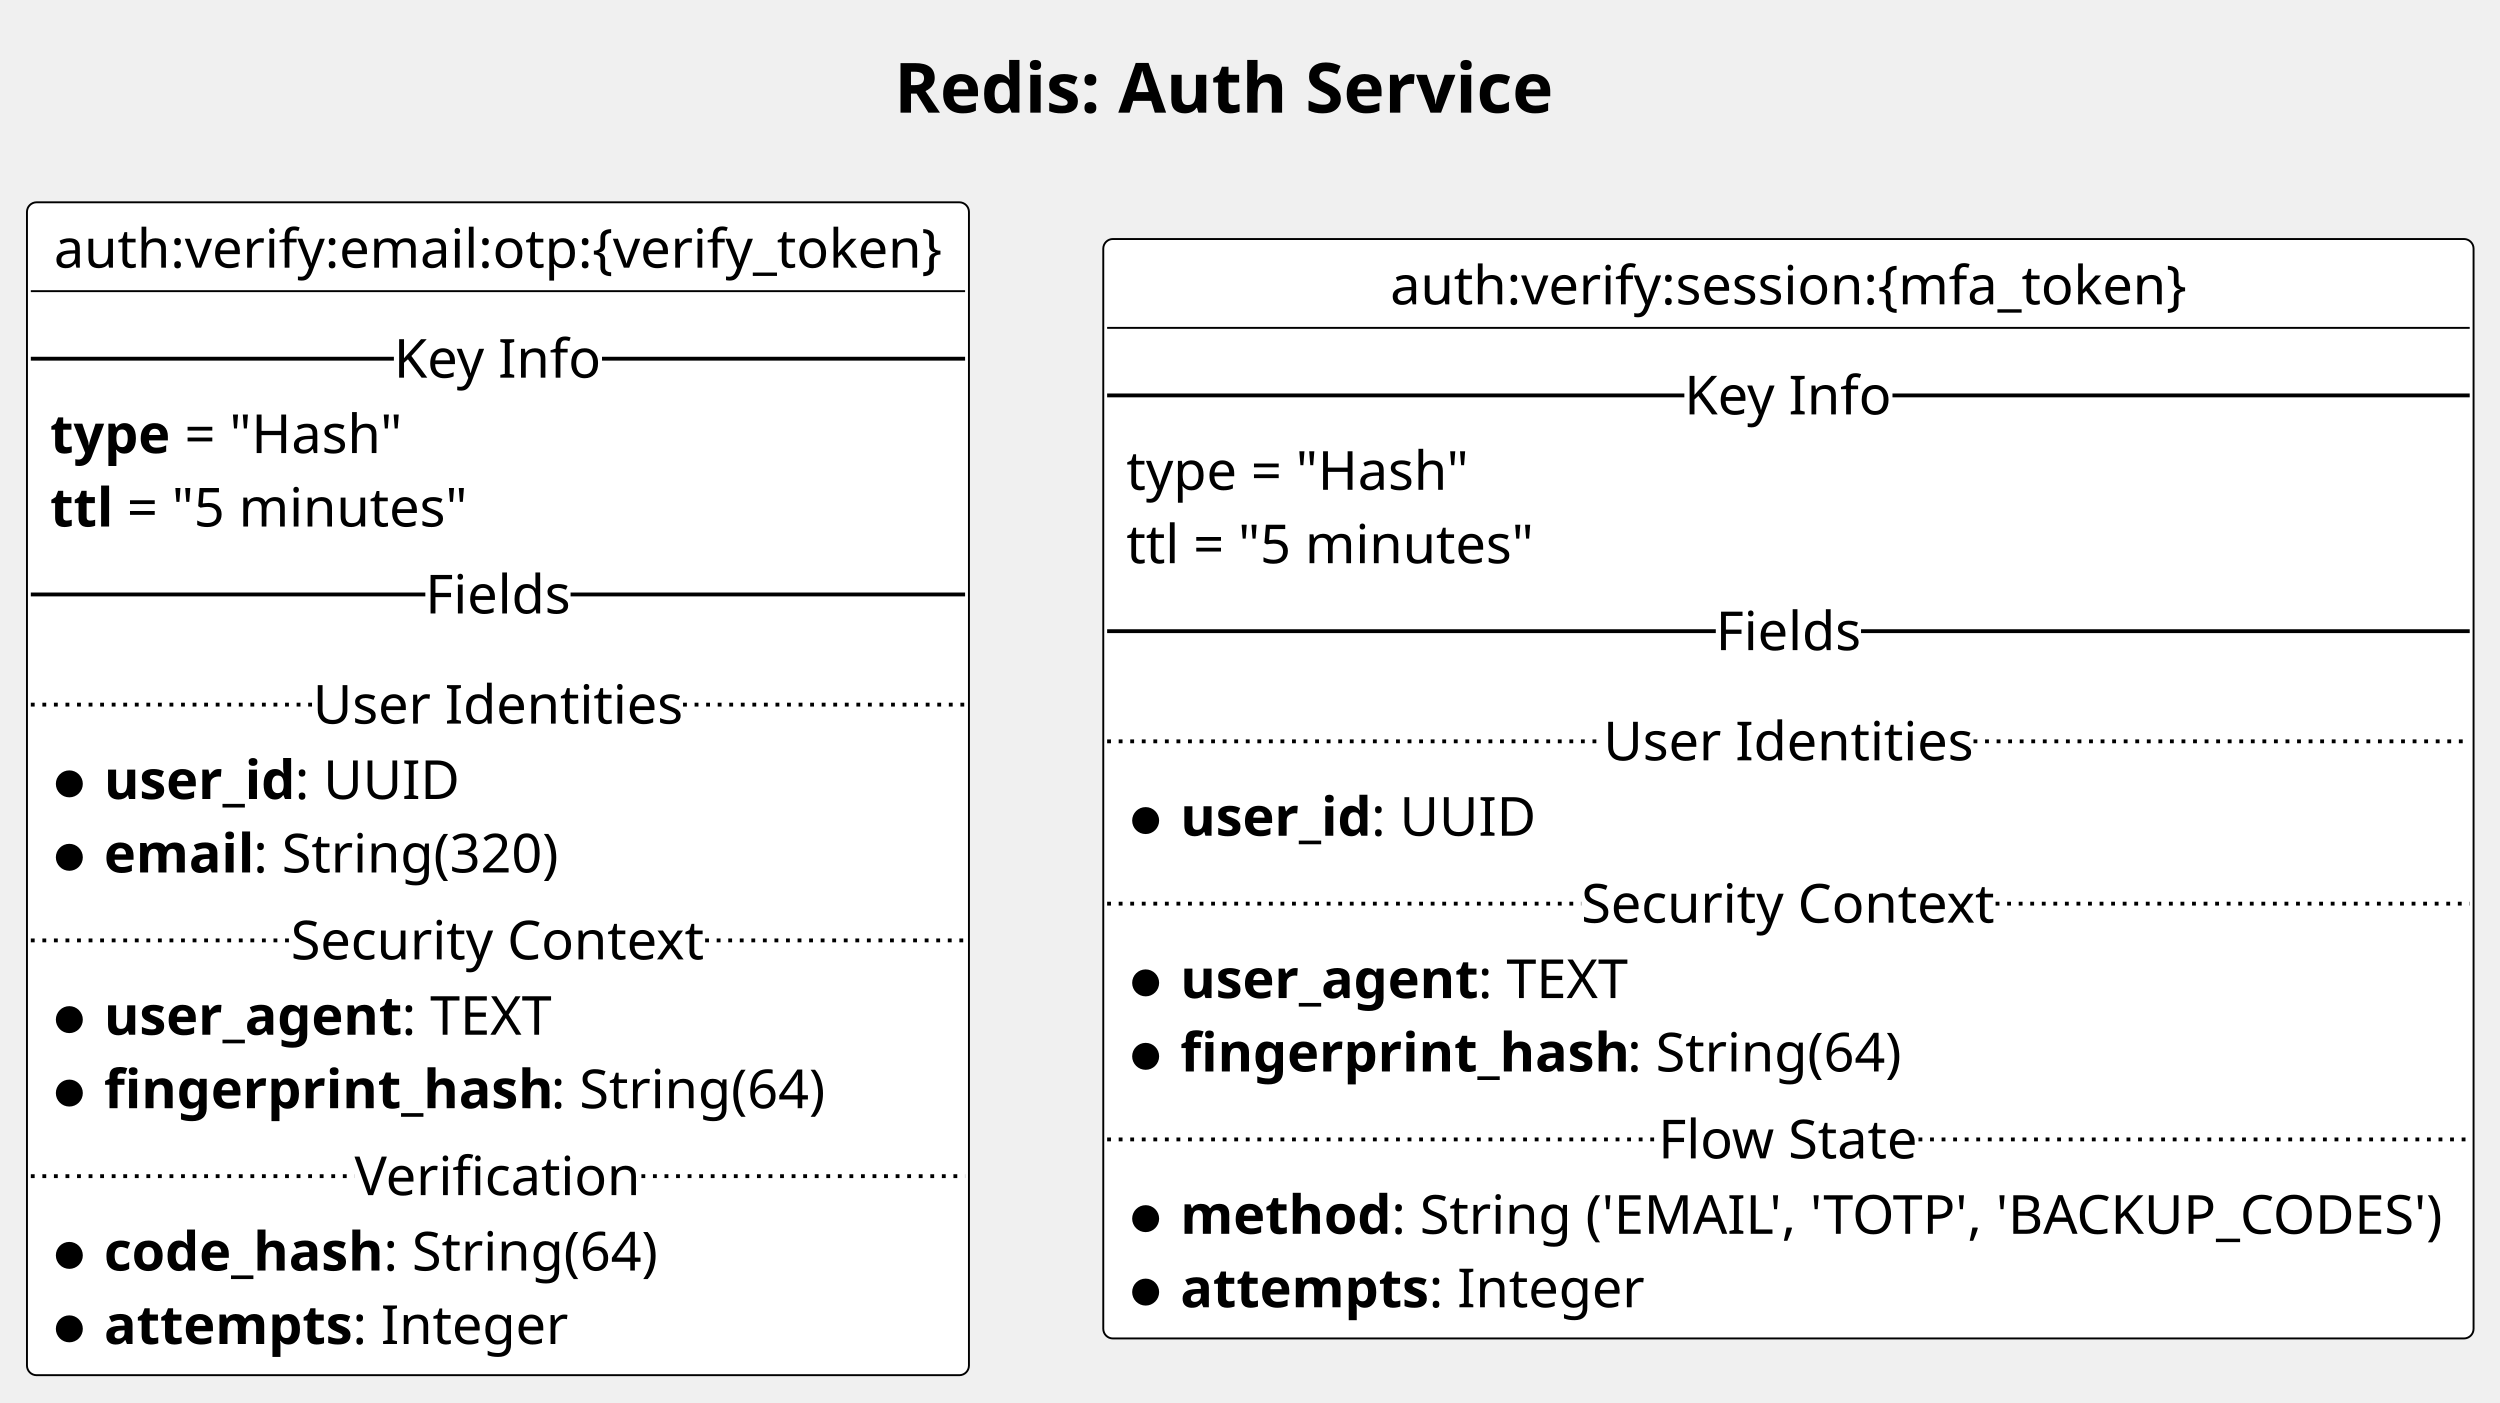
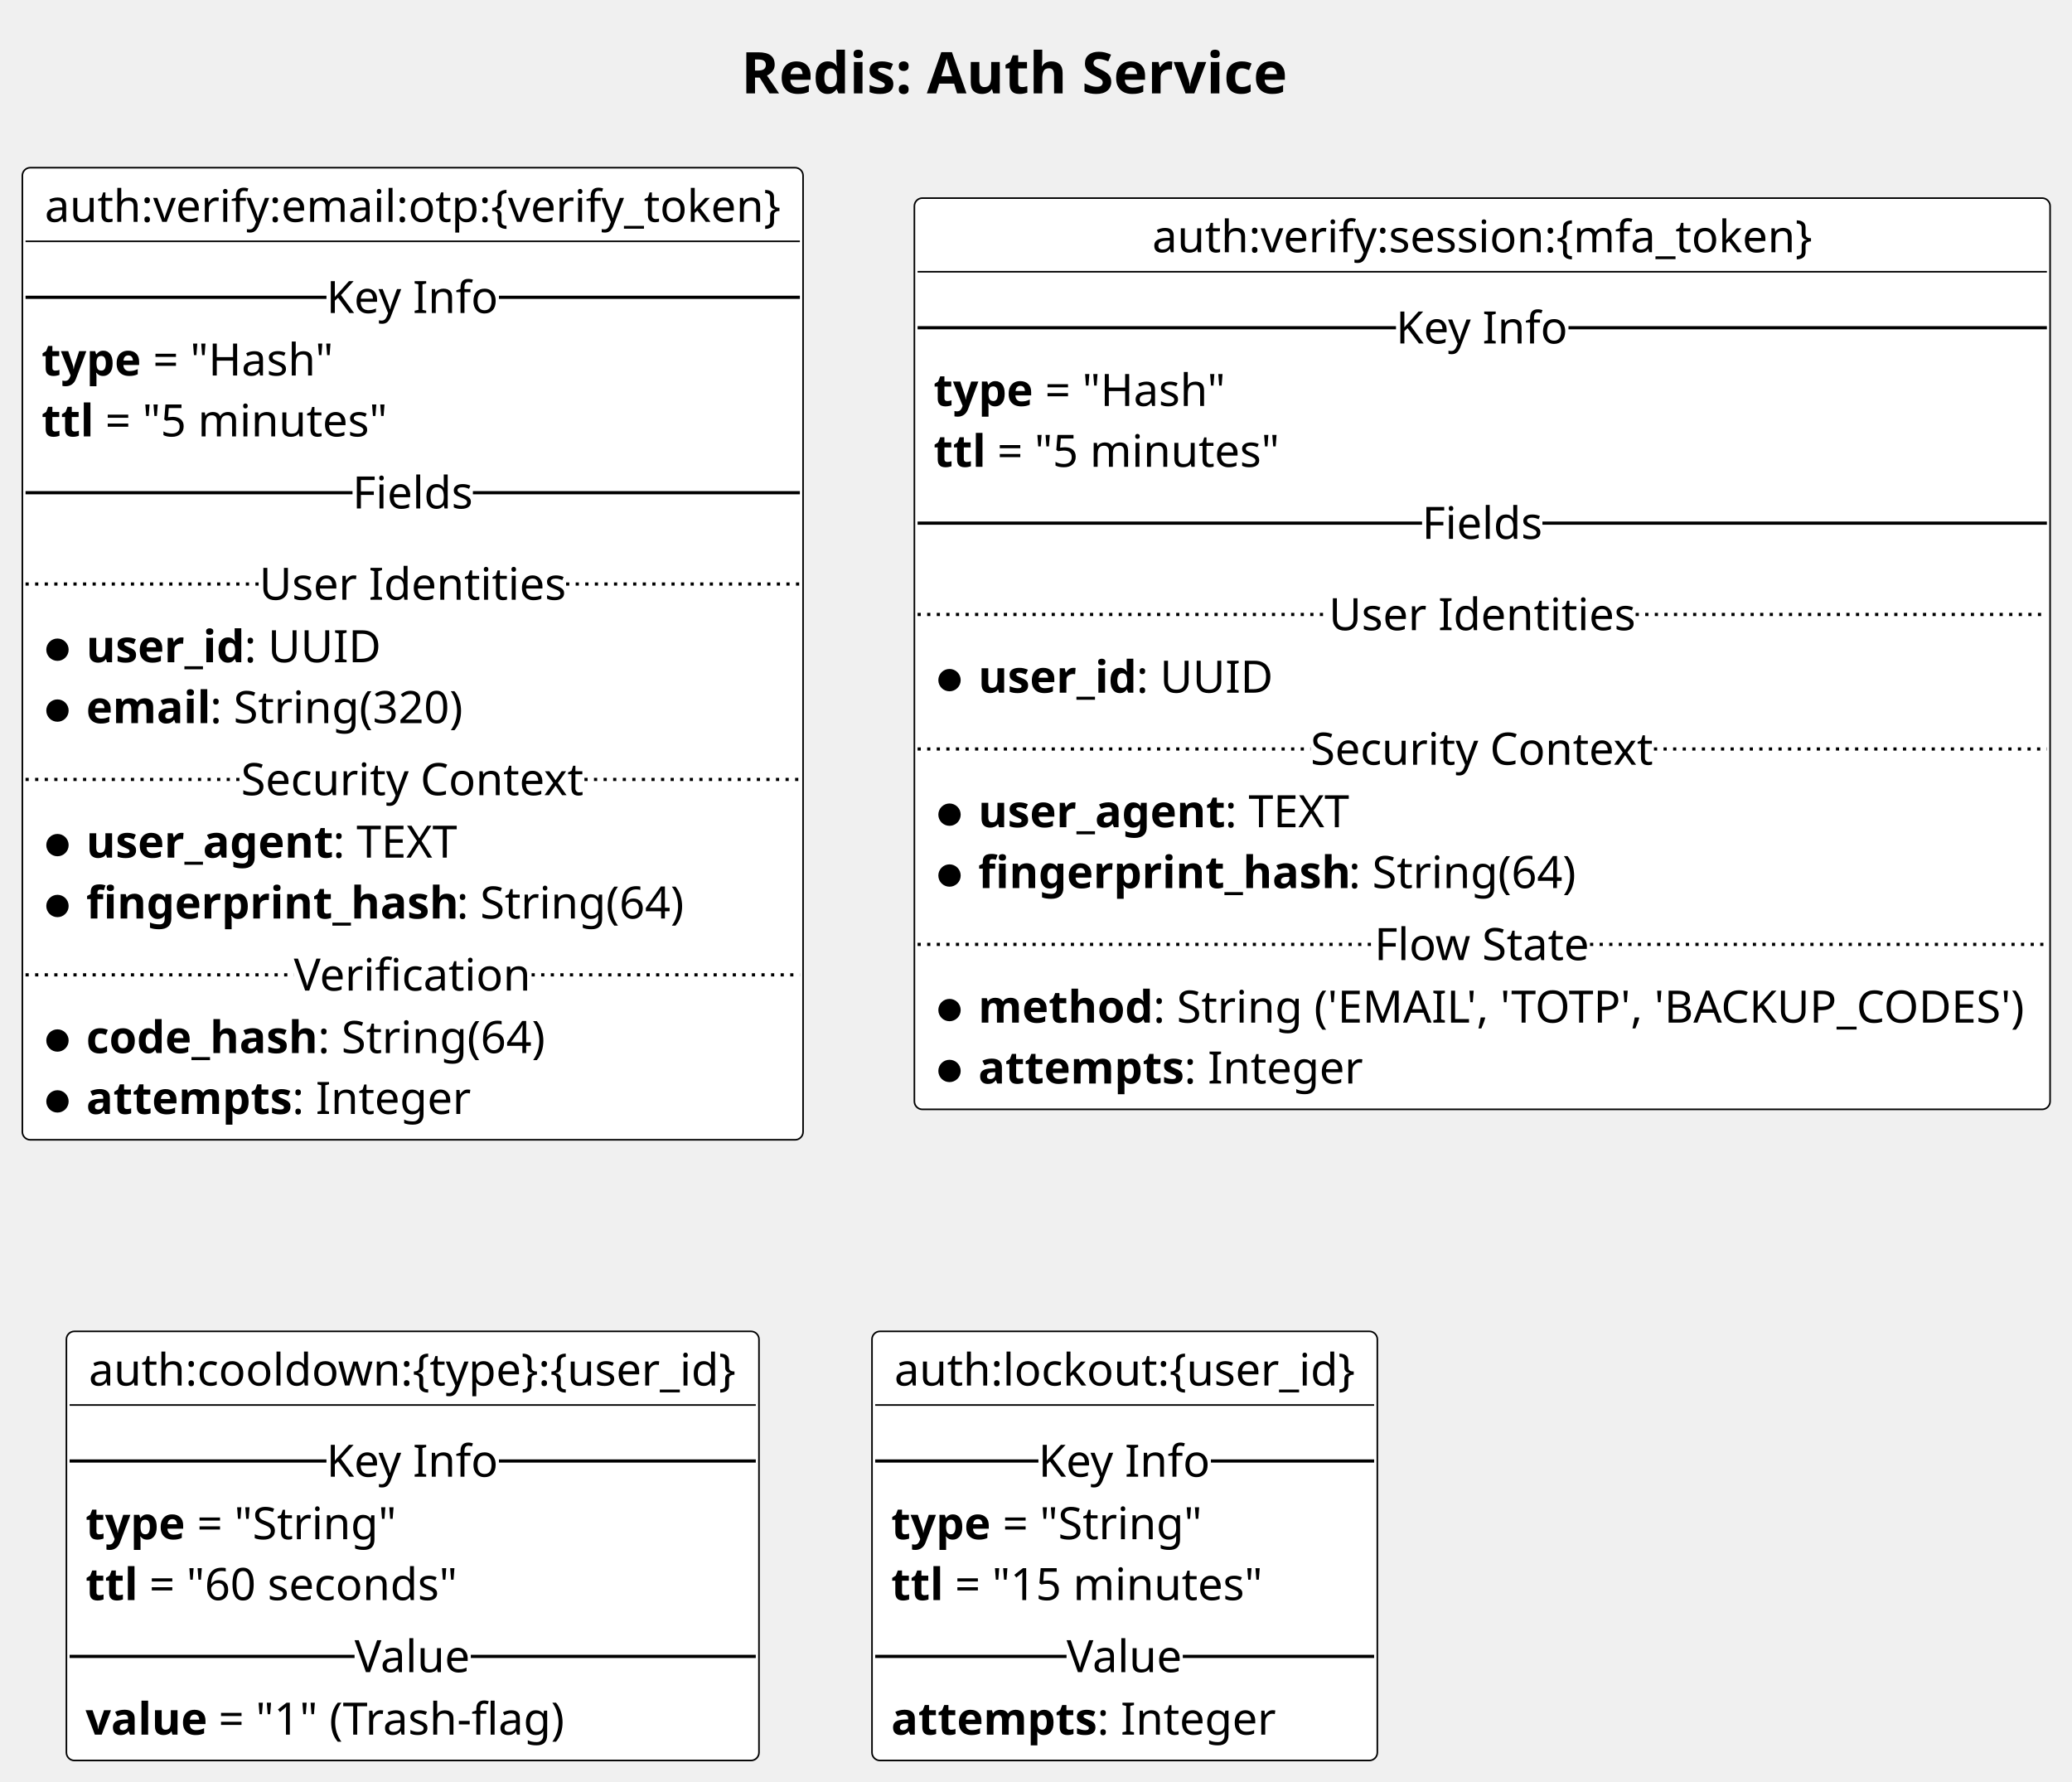
- <svg xmlns="http://www.w3.org/2000/svg" contentStyleType="text/css" data-diagram-type="CLASS" height="364px" preserveAspectRatio="none" style="width:649px;height:364px;background:#FFFFFF;" version="1.1" viewBox="0 0 649 364" width="649px" zoomAndPan="magnify">
+ <svg xmlns="http://www.w3.org/2000/svg" contentStyleType="text/css" data-diagram-type="CLASS" height="558px" preserveAspectRatio="none" style="width:649px;height:558px;background:#FFFFFF;" version="1.1" viewBox="0 0 649 558" width="649px" zoomAndPan="magnify">
  <defs />
  <g>
    <g class="title" data-source-line="12">
      <text fill="#000000" font-family="sans-serif" font-size="18" font-weight="bold" lengthAdjust="spacing" textLength="170.837" x="232.15" y="29.242">Redis: Auth Service</text>
    </g>
    <g class="entity" data-qualified-name="EmailOTP" data-source-line="14" id="ent0002">
      <rect fill="#FFFFFF" height="304.485" rx="2.5" ry="2.5" style="stroke:#000000;stroke-width:0.5;" width="244.537" x="7" y="52.516" />
      <text fill="#000000" font-family="sans-serif" font-size="14" lengthAdjust="spacing" textLength="230.537" x="14" y="69.482">auth:verify:email:otp:{verify_token}</text>
      <line style="stroke:#000000;stroke-width:0.5;" x1="8" x2="250.537" y1="75.584" y2="75.584" />
      <text fill="#000000" font-family="sans-serif" font-size="14" font-weight="bold" lengthAdjust="spacing" textLength="31.276" x="13" y="117.618">type</text>
      <text fill="#000000" font-family="sans-serif" font-size="14" lengthAdjust="spacing" textLength="56.658" x="47.916" y="117.618">= "Hash"</text>
      <text fill="#000000" font-family="sans-serif" font-size="14" font-weight="bold" lengthAdjust="spacing" textLength="16.324" x="13" y="136.685">ttl</text>
      <text fill="#000000" font-family="sans-serif" font-size="14" lengthAdjust="spacing" textLength="88.382" x="32.964" y="136.685">= "5 minutes"</text>
      <line style="stroke:#000000;stroke-width:1;" x1="8" x2="102.256" y1="93.118" y2="93.118" />
      <text fill="#000000" font-family="sans-serif" font-size="14" lengthAdjust="spacing" textLength="54.026" x="102.256" y="98.05">Key Info</text>
      <line style="stroke:#000000;stroke-width:1;" x1="156.281" x2="250.537" y1="93.118" y2="93.118" />
      <line style="stroke:#000000;stroke-width:1;" x1="8" x2="110.418" y1="154.321" y2="154.321" />
      <text fill="#000000" font-family="sans-serif" font-size="14" lengthAdjust="spacing" textLength="37.702" x="110.418" y="159.253">Fields</text>
      <line style="stroke:#000000;stroke-width:1;" x1="148.119" x2="250.537" y1="154.321" y2="154.321" />
      <g data-visibility-modifier="IE_MANDATORY">
        <ellipse cx="18" cy="203.491" fill="#000000" rx="3" ry="3" style="stroke:#000000;stroke-width:1;" />
      </g>
      <text fill="#000000" font-family="sans-serif" font-size="14" font-weight="bold" lengthAdjust="spacing" textLength="49.532" x="27" y="207.423">user_id</text>
      <text fill="#000000" font-family="sans-serif" font-size="14" lengthAdjust="spacing" textLength="42.826" x="76.532" y="207.423">: UUID</text>
      <g data-visibility-modifier="IE_MANDATORY">
        <ellipse cx="18" cy="222.559" fill="#000000" rx="3" ry="3" style="stroke:#000000;stroke-width:1;" />
      </g>
      <text fill="#000000" font-family="sans-serif" font-size="14" font-weight="bold" lengthAdjust="spacing" textLength="38.752" x="27" y="226.491">email</text>
      <text fill="#000000" font-family="sans-serif" font-size="14" lengthAdjust="spacing" textLength="79.212" x="65.752" y="226.491">: String(320)</text>
      <line style="stroke:#000000;stroke-width:1;stroke-dasharray:1,2;" x1="8" x2="81.221" y1="182.923" y2="182.923" />
      <text fill="#000000" font-family="sans-serif" font-size="14" lengthAdjust="spacing" textLength="96.096" x="81.221" y="187.855">User Identities</text>
      <line style="stroke:#000000;stroke-width:1;stroke-dasharray:1,2;" x1="177.316" x2="250.537" y1="182.923" y2="182.923" />
      <g data-visibility-modifier="IE_MANDATORY">
        <ellipse cx="18" cy="264.695" fill="#000000" rx="3" ry="3" style="stroke:#000000;stroke-width:1;" />
      </g>
      <text fill="#000000" font-family="sans-serif" font-size="14" font-weight="bold" lengthAdjust="spacing" textLength="77.266" x="27" y="268.627">user_agent</text>
      <text fill="#000000" font-family="sans-serif" font-size="14" lengthAdjust="spacing" textLength="38.948" x="104.266" y="268.627">: TEXT</text>
      <g data-visibility-modifier="IE_MANDATORY">
        <ellipse cx="18" cy="283.763" fill="#000000" rx="3" ry="3" style="stroke:#000000;stroke-width:1;" />
      </g>
      <text fill="#000000" font-family="sans-serif" font-size="14" font-weight="bold" lengthAdjust="spacing" textLength="116.004" x="27" y="287.695">fingerprint_hash</text>
      <text fill="#000000" font-family="sans-serif" font-size="14" lengthAdjust="spacing" textLength="71.204" x="143.004" y="287.695">: String(64)</text>
      <line style="stroke:#000000;stroke-width:1;stroke-dasharray:1,2;" x1="8" x2="75.488" y1="244.127" y2="244.127" />
      <text fill="#000000" font-family="sans-serif" font-size="14" lengthAdjust="spacing" textLength="107.562" x="75.488" y="249.059">Security Context</text>
      <line style="stroke:#000000;stroke-width:1;stroke-dasharray:1,2;" x1="183.049" x2="250.537" y1="244.127" y2="244.127" />
      <g data-visibility-modifier="IE_MANDATORY">
        <ellipse cx="18" cy="325.899" fill="#000000" rx="3" ry="3" style="stroke:#000000;stroke-width:1;" />
      </g>
      <text fill="#000000" font-family="sans-serif" font-size="14" font-weight="bold" lengthAdjust="spacing" textLength="72.548" x="27" y="329.831">code_hash</text>
      <text fill="#000000" font-family="sans-serif" font-size="14" lengthAdjust="spacing" textLength="71.204" x="99.548" y="329.831">: String(64)</text>
      <g data-visibility-modifier="IE_MANDATORY">
        <ellipse cx="18" cy="344.967" fill="#000000" rx="3" ry="3" style="stroke:#000000;stroke-width:1;" />
      </g>
      <text fill="#000000" font-family="sans-serif" font-size="14" font-weight="bold" lengthAdjust="spacing" textLength="64.498" x="27" y="348.899">attempts</text>
      <text fill="#000000" font-family="sans-serif" font-size="14" lengthAdjust="spacing" textLength="56.028" x="91.498" y="348.899">: Integer</text>
      <line style="stroke:#000000;stroke-width:1;stroke-dasharray:1,2;" x1="8" x2="92.029" y1="305.331" y2="305.331" />
      <text fill="#000000" font-family="sans-serif" font-size="14" lengthAdjust="spacing" textLength="74.48" x="92.029" y="310.263">Verification</text>
      <line style="stroke:#000000;stroke-width:1;stroke-dasharray:1,2;" x1="166.508" x2="250.537" y1="305.331" y2="305.331" />
    </g>
    <g class="entity" data-qualified-name="MFASession" data-source-line="30" id="ent0003">
      <rect fill="#FFFFFF" height="285.417" rx="2.5" ry="2.5" style="stroke:#000000;stroke-width:0.5;" width="355.727" x="286.41" y="62.046" />
      <text fill="#000000" font-family="sans-serif" font-size="14" lengthAdjust="spacing" textLength="206.737" x="360.905" y="79.012">auth:verify:session:{mfa_token}</text>
      <line style="stroke:#000000;stroke-width:0.5;" x1="287.41" x2="641.137" y1="85.114" y2="85.114" />
-       <text fill="#000000" font-family="sans-serif" font-size="14" lengthAdjust="spacing" textLength="88.998" x="292.41" y="127.148">type = "Hash"</text>
-       <text fill="#000000" font-family="sans-serif" font-size="14" lengthAdjust="spacing" textLength="105.742" x="292.41" y="146.215">ttl = "5 minutes"</text>
+       <text fill="#000000" font-family="sans-serif" font-size="14" font-weight="bold" lengthAdjust="spacing" textLength="31.276" x="292.41" y="127.148">type</text>
+       <text fill="#000000" font-family="sans-serif" font-size="14" lengthAdjust="spacing" textLength="56.658" x="327.326" y="127.148">= "Hash"</text>
+       <text fill="#000000" font-family="sans-serif" font-size="14" font-weight="bold" lengthAdjust="spacing" textLength="16.324" x="292.41" y="146.215">ttl</text>
+       <text fill="#000000" font-family="sans-serif" font-size="14" lengthAdjust="spacing" textLength="88.382" x="312.374" y="146.215">= "5 minutes"</text>
      <line style="stroke:#000000;stroke-width:1;" x1="287.41" x2="437.26" y1="102.648" y2="102.648" />
      <text fill="#000000" font-family="sans-serif" font-size="14" lengthAdjust="spacing" textLength="54.026" x="437.26" y="107.58">Key Info</text>
      <line style="stroke:#000000;stroke-width:1;" x1="491.286" x2="641.137" y1="102.648" y2="102.648" />
      <line style="stroke:#000000;stroke-width:1;" x1="287.41" x2="445.422" y1="163.851" y2="163.851" />
      <text fill="#000000" font-family="sans-serif" font-size="14" lengthAdjust="spacing" textLength="37.702" x="445.422" y="168.783">Fields</text>
      <line style="stroke:#000000;stroke-width:1;" x1="483.124" x2="641.137" y1="163.851" y2="163.851" />
      <g data-visibility-modifier="IE_MANDATORY">
        <ellipse cx="297.41" cy="213.021" fill="#000000" rx="3" ry="3" style="stroke:#000000;stroke-width:1;" />
      </g>
      <text fill="#000000" font-family="sans-serif" font-size="14" font-weight="bold" lengthAdjust="spacing" textLength="49.532" x="306.41" y="216.953">user_id</text>
      <text fill="#000000" font-family="sans-serif" font-size="14" lengthAdjust="spacing" textLength="42.826" x="355.942" y="216.953">: UUID</text>
      <line style="stroke:#000000;stroke-width:1;stroke-dasharray:1,2;" x1="287.41" x2="416.226" y1="192.453" y2="192.453" />
      <text fill="#000000" font-family="sans-serif" font-size="14" lengthAdjust="spacing" textLength="96.096" x="416.226" y="197.385">User Identities</text>
      <line style="stroke:#000000;stroke-width:1;stroke-dasharray:1,2;" x1="512.321" x2="641.137" y1="192.453" y2="192.453" />
      <g data-visibility-modifier="IE_MANDATORY">
        <ellipse cx="297.41" cy="255.157" fill="#000000" rx="3" ry="3" style="stroke:#000000;stroke-width:1;" />
      </g>
      <text fill="#000000" font-family="sans-serif" font-size="14" font-weight="bold" lengthAdjust="spacing" textLength="77.266" x="306.41" y="259.089">user_agent</text>
      <text fill="#000000" font-family="sans-serif" font-size="14" lengthAdjust="spacing" textLength="38.948" x="383.676" y="259.089">: TEXT</text>
      <g data-visibility-modifier="IE_MANDATORY">
        <ellipse cx="297.41" cy="274.225" fill="#000000" rx="3" ry="3" style="stroke:#000000;stroke-width:1;" />
      </g>
      <text fill="#000000" font-family="sans-serif" font-size="14" font-weight="bold" lengthAdjust="spacing" textLength="116.004" x="306.41" y="278.157">fingerprint_hash</text>
      <text fill="#000000" font-family="sans-serif" font-size="14" lengthAdjust="spacing" textLength="71.204" x="422.414" y="278.157">: String(64)</text>
      <line style="stroke:#000000;stroke-width:1;stroke-dasharray:1,2;" x1="287.41" x2="410.493" y1="234.589" y2="234.589" />
      <text fill="#000000" font-family="sans-serif" font-size="14" lengthAdjust="spacing" textLength="107.562" x="410.493" y="239.521">Security Context</text>
      <line style="stroke:#000000;stroke-width:1;stroke-dasharray:1,2;" x1="518.054" x2="641.137" y1="234.589" y2="234.589" />
      <g data-visibility-modifier="IE_MANDATORY">
        <ellipse cx="297.41" cy="316.361" fill="#000000" rx="3" ry="3" style="stroke:#000000;stroke-width:1;" />
      </g>
      <text fill="#000000" font-family="sans-serif" font-size="14" font-weight="bold" lengthAdjust="spacing" textLength="54.782" x="306.41" y="320.293">method</text>
      <text fill="#000000" font-family="sans-serif" font-size="14" lengthAdjust="spacing" textLength="274.945" x="361.192" y="320.293">: String ('EMAIL', 'TOTP', 'BACKUP_CODES')</text>
      <g data-visibility-modifier="IE_MANDATORY">
        <ellipse cx="297.41" cy="335.429" fill="#000000" rx="3" ry="3" style="stroke:#000000;stroke-width:1;" />
      </g>
      <text fill="#000000" font-family="sans-serif" font-size="14" font-weight="bold" lengthAdjust="spacing" textLength="64.498" x="306.41" y="339.361">attempts</text>
      <text fill="#000000" font-family="sans-serif" font-size="14" lengthAdjust="spacing" textLength="56.028" x="370.908" y="339.361">: Integer</text>
      <line style="stroke:#000000;stroke-width:1;stroke-dasharray:1,2;" x1="287.41" x2="430.505" y1="295.793" y2="295.793" />
      <text fill="#000000" font-family="sans-serif" font-size="14" lengthAdjust="spacing" textLength="67.536" x="430.505" y="300.725">Flow State</text>
      <line style="stroke:#000000;stroke-width:1;stroke-dasharray:1,2;" x1="498.041" x2="641.137" y1="295.793" y2="295.793" />
    </g>
+     <g class="entity" data-qualified-name="Cooldown" data-source-line="45" id="ent0004">
+       <rect fill="#FFFFFF" height="134.407" rx="2.5" ry="2.5" style="stroke:#000000;stroke-width:0.5;" width="216.929" x="20.8" y="416.996" />
+       <text fill="#000000" font-family="sans-serif" font-size="14" lengthAdjust="spacing" textLength="202.929" x="27.8" y="433.962">auth:cooldown:{type}:{user_id}</text>
+       <line style="stroke:#000000;stroke-width:0.5;" x1="21.8" x2="236.729" y1="440.064" y2="440.064" />
+       <text fill="#000000" font-family="sans-serif" font-size="14" font-weight="bold" lengthAdjust="spacing" textLength="31.276" x="26.8" y="482.098">type</text>
+       <text fill="#000000" font-family="sans-serif" font-size="14" lengthAdjust="spacing" textLength="62.468" x="61.716" y="482.098">= "String"</text>
+       <text fill="#000000" font-family="sans-serif" font-size="14" font-weight="bold" lengthAdjust="spacing" textLength="16.324" x="26.8" y="501.166">ttl</text>
+       <text fill="#000000" font-family="sans-serif" font-size="14" lengthAdjust="spacing" textLength="96.488" x="46.764" y="501.166">= "60 seconds"</text>
+       <line style="stroke:#000000;stroke-width:1;" x1="21.8" x2="102.252" y1="457.598" y2="457.598" />
+       <text fill="#000000" font-family="sans-serif" font-size="14" lengthAdjust="spacing" textLength="54.026" x="102.252" y="462.53">Key Info</text>
+       <line style="stroke:#000000;stroke-width:1;" x1="156.278" x2="236.729" y1="457.598" y2="457.598" />
+       <text fill="#000000" font-family="sans-serif" font-size="14" font-weight="bold" lengthAdjust="spacing" textLength="38.01" x="26.8" y="543.301">value</text>
+       <text fill="#000000" font-family="sans-serif" font-size="14" lengthAdjust="spacing" textLength="109.298" x="68.45" y="543.301">= "1" (Trash-flag)</text>
+       <line style="stroke:#000000;stroke-width:1;" x1="21.8" x2="111.058" y1="518.802" y2="518.802" />
+       <text fill="#000000" font-family="sans-serif" font-size="14" lengthAdjust="spacing" textLength="36.414" x="111.058" y="523.733">Value</text>
+       <line style="stroke:#000000;stroke-width:1;" x1="147.471" x2="236.729" y1="518.802" y2="518.802" />
+     </g>
+     <g class="entity" data-qualified-name="Lockout" data-source-line="53" id="ent0005">
+       <rect fill="#FFFFFF" height="134.407" rx="2.5" ry="2.5" style="stroke:#000000;stroke-width:0.5;" width="158.283" x="273.13" y="416.996" />
+       <text fill="#000000" font-family="sans-serif" font-size="14" lengthAdjust="spacing" textLength="144.283" x="280.13" y="433.962">auth:lockout:{user_id}</text>
+       <line style="stroke:#000000;stroke-width:0.5;" x1="274.13" x2="430.413" y1="440.064" y2="440.064" />
+       <text fill="#000000" font-family="sans-serif" font-size="14" font-weight="bold" lengthAdjust="spacing" textLength="31.276" x="279.13" y="482.098">type</text>
+       <text fill="#000000" font-family="sans-serif" font-size="14" lengthAdjust="spacing" textLength="62.468" x="314.046" y="482.098">= "String"</text>
+       <text fill="#000000" font-family="sans-serif" font-size="14" font-weight="bold" lengthAdjust="spacing" textLength="16.324" x="279.13" y="501.166">ttl</text>
+       <text fill="#000000" font-family="sans-serif" font-size="14" lengthAdjust="spacing" textLength="96.39" x="299.094" y="501.166">= "15 minutes"</text>
+       <line style="stroke:#000000;stroke-width:1;" x1="274.13" x2="325.259" y1="457.598" y2="457.598" />
+       <text fill="#000000" font-family="sans-serif" font-size="14" lengthAdjust="spacing" textLength="54.026" x="325.259" y="462.53">Key Info</text>
+       <line style="stroke:#000000;stroke-width:1;" x1="379.285" x2="430.413" y1="457.598" y2="457.598" />
+       <text fill="#000000" font-family="sans-serif" font-size="14" font-weight="bold" lengthAdjust="spacing" textLength="64.498" x="279.13" y="543.301">attempts</text>
+       <text fill="#000000" font-family="sans-serif" font-size="14" lengthAdjust="spacing" textLength="56.028" x="343.628" y="543.301">: Integer</text>
+       <line style="stroke:#000000;stroke-width:1;" x1="274.13" x2="334.065" y1="518.802" y2="518.802" />
+       <text fill="#000000" font-family="sans-serif" font-size="14" lengthAdjust="spacing" textLength="36.414" x="334.065" y="523.733">Value</text>
+       <line style="stroke:#000000;stroke-width:1;" x1="370.479" x2="430.413" y1="518.802" y2="518.802" />
+     </g>
  </g>
</svg>
